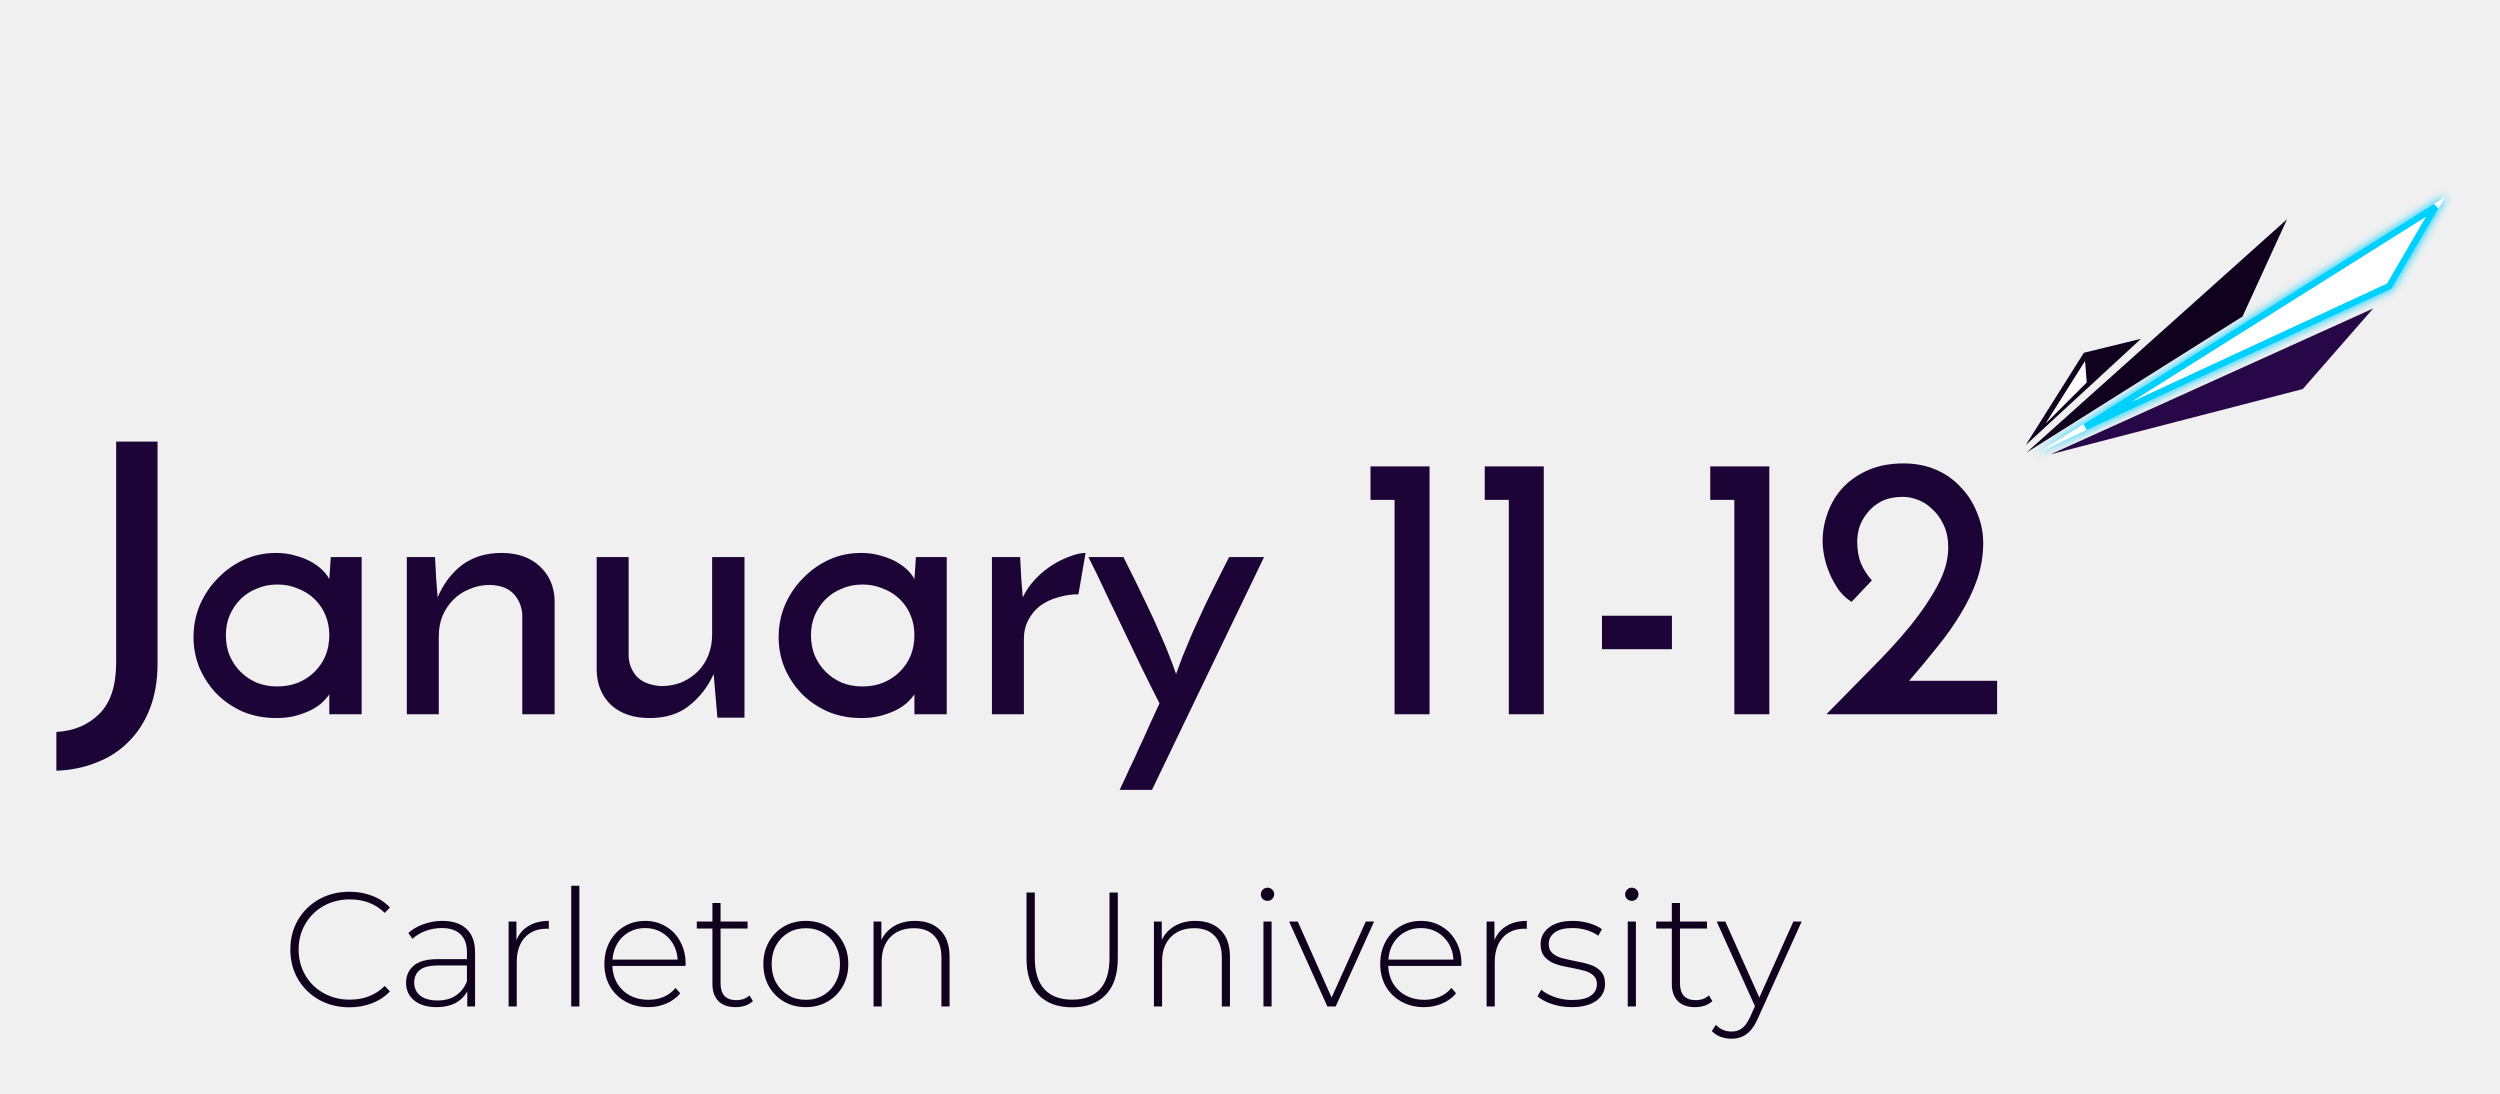
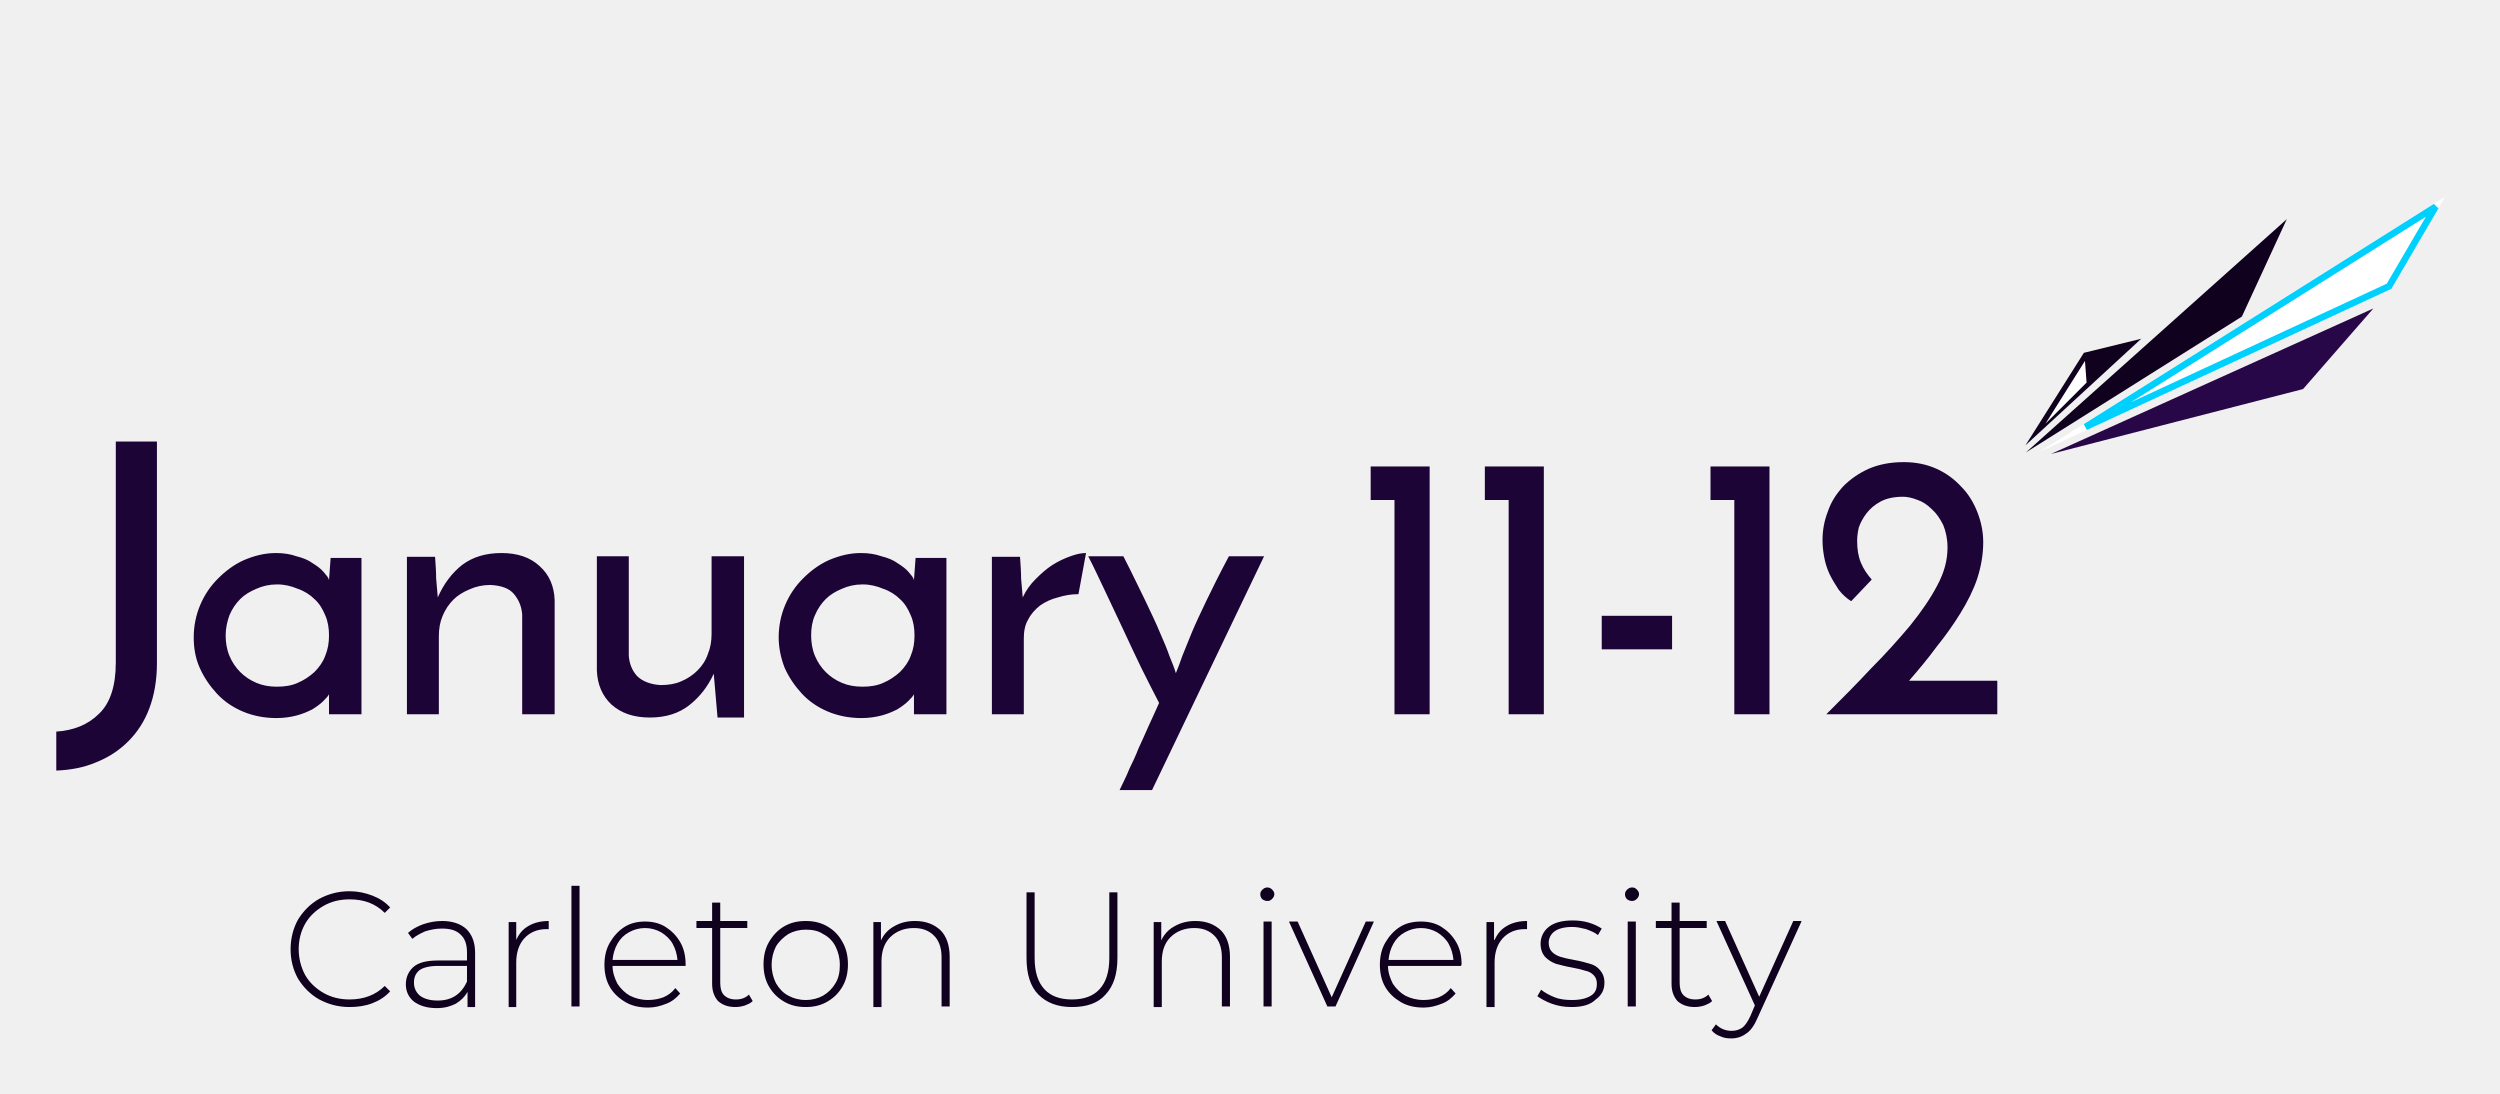
- <svg xmlns="http://www.w3.org/2000/svg" width="462" height="202" viewBox="0 0 462 202" fill="none">
-   <path d="M10.415 142.426V135.267C13.659 135.081 16.3 133.969 18.339 131.93C20.424 129.892 21.467 126.717 21.467 122.408V81.608H29.113V122.617C29.113 125.721 28.649 128.478 27.723 130.888C26.796 133.297 25.498 135.336 23.83 137.004C22.162 138.719 20.169 140.016 17.852 140.897C15.582 141.824 13.103 142.333 10.415 142.426ZM35.762 117.751C35.762 115.62 36.156 113.627 36.944 111.774C37.778 109.874 38.89 108.229 40.28 106.839C41.67 105.402 43.269 104.267 45.076 103.433C46.929 102.599 48.899 102.182 50.984 102.182C52.374 102.182 53.648 102.367 54.807 102.738C55.965 103.062 56.962 103.479 57.796 103.989C58.63 104.498 59.301 105.031 59.811 105.587C60.321 106.143 60.669 106.63 60.854 107.047L61.132 102.946H66.832V132H60.854V128.316C60.622 128.687 60.252 129.127 59.742 129.637C59.232 130.146 58.56 130.633 57.726 131.096C56.938 131.513 55.988 131.884 54.876 132.209C53.764 132.533 52.49 132.695 51.053 132.695C48.829 132.695 46.767 132.301 44.867 131.513C43.014 130.679 41.415 129.59 40.071 128.247C38.727 126.856 37.662 125.258 36.874 123.451C36.133 121.643 35.762 119.744 35.762 117.751ZM41.739 117.404C41.739 118.747 41.971 119.998 42.435 121.157C42.944 122.315 43.616 123.312 44.45 124.146C45.284 124.98 46.281 125.652 47.439 126.161C48.597 126.625 49.872 126.856 51.262 126.856C52.652 126.856 53.926 126.625 55.085 126.161C56.29 125.652 57.309 124.98 58.143 124.146C59.023 123.265 59.695 122.269 60.159 121.157C60.622 119.998 60.854 118.747 60.854 117.404C60.854 116.06 60.622 114.832 60.159 113.72C59.695 112.561 59.023 111.565 58.143 110.731C57.309 109.897 56.29 109.248 55.085 108.785C53.926 108.275 52.652 108.02 51.262 108.02C49.872 108.02 48.597 108.275 47.439 108.785C46.281 109.248 45.284 109.897 44.45 110.731C43.616 111.565 42.944 112.561 42.435 113.72C41.971 114.832 41.739 116.06 41.739 117.404ZM75.178 102.946H80.391C80.484 104.383 80.553 105.703 80.6 106.908C80.692 108.066 80.785 109.225 80.878 110.383C81.944 107.881 83.45 105.889 85.396 104.406C87.388 102.923 89.821 102.182 92.694 102.182C95.613 102.182 97.953 102.992 99.714 104.614C101.475 106.236 102.402 108.321 102.495 110.87V132H96.517V113.581C96.424 112.098 95.914 110.847 94.988 109.827C94.061 108.762 92.601 108.182 90.609 108.09C89.219 108.09 87.944 108.345 86.786 108.854C85.627 109.318 84.631 109.966 83.797 110.8C82.963 111.635 82.291 112.631 81.781 113.789C81.318 114.948 81.086 116.222 81.086 117.612V132H75.178V102.946ZM137.581 132.626H132.576L131.881 124.563C130.815 126.926 129.309 128.872 127.363 130.401C125.463 131.93 123.031 132.695 120.065 132.695C117.099 132.695 114.736 131.907 112.975 130.332C111.261 128.71 110.357 126.602 110.265 124.007V102.946H116.173V121.365C116.265 122.802 116.775 124.03 117.702 125.049C118.675 126.069 120.158 126.648 122.15 126.787C123.54 126.787 124.815 126.555 125.973 126.092C127.132 125.582 128.128 124.91 128.962 124.076C129.796 123.242 130.445 122.246 130.908 121.087C131.372 119.929 131.603 118.655 131.603 117.265V102.946H137.581V132.626ZM143.891 117.751C143.891 115.62 144.285 113.627 145.073 111.774C145.907 109.874 147.019 108.229 148.409 106.839C149.799 105.402 151.398 104.267 153.205 103.433C155.059 102.599 157.028 102.182 159.113 102.182C160.503 102.182 161.778 102.367 162.936 102.738C164.095 103.062 165.091 103.479 165.925 103.989C166.759 104.498 167.431 105.031 167.941 105.587C168.45 106.143 168.798 106.63 168.983 107.047L169.261 102.946H174.961V132H168.983V128.316C168.752 128.687 168.381 129.127 167.871 129.637C167.361 130.146 166.689 130.633 165.855 131.096C165.068 131.513 164.118 131.884 163.006 132.209C161.893 132.533 160.619 132.695 159.183 132.695C156.959 132.695 154.896 132.301 152.997 131.513C151.143 130.679 149.544 129.59 148.201 128.247C146.857 126.856 145.791 125.258 145.003 123.451C144.262 121.643 143.891 119.744 143.891 117.751ZM149.869 117.404C149.869 118.747 150.101 119.998 150.564 121.157C151.074 122.315 151.746 123.312 152.58 124.146C153.414 124.98 154.41 125.652 155.568 126.161C156.727 126.625 158.001 126.856 159.391 126.856C160.781 126.856 162.056 126.625 163.214 126.161C164.419 125.652 165.438 124.98 166.272 124.146C167.153 123.265 167.825 122.269 168.288 121.157C168.752 119.998 168.983 118.747 168.983 117.404C168.983 116.06 168.752 114.832 168.288 113.72C167.825 112.561 167.153 111.565 166.272 110.731C165.438 109.897 164.419 109.248 163.214 108.785C162.056 108.275 160.781 108.02 159.391 108.02C158.001 108.02 156.727 108.275 155.568 108.785C154.41 109.248 153.414 109.897 152.58 110.731C151.746 111.565 151.074 112.561 150.564 113.72C150.101 114.832 149.869 116.06 149.869 117.404ZM199.294 109.827C197.997 109.827 196.746 110.013 195.541 110.383C194.336 110.708 193.247 111.217 192.274 111.913C191.347 112.608 190.606 113.488 190.05 114.554C189.494 115.573 189.216 116.755 189.216 118.099V132H183.308V102.946H188.521C188.613 104.383 188.683 105.703 188.729 106.908C188.822 108.066 188.914 109.225 189.007 110.383C189.61 109.132 190.397 107.997 191.37 106.978C192.343 105.958 193.386 105.101 194.498 104.406C195.61 103.711 196.699 103.178 197.765 102.807C198.831 102.39 199.781 102.182 200.615 102.182L199.294 109.827ZM212.886 145.971H206.908C207.557 144.627 208.16 143.33 208.716 142.078C209.318 140.874 209.897 139.623 210.453 138.325C211.056 137.074 211.658 135.753 212.26 134.363C212.863 133.019 213.535 131.56 214.276 129.984C213.21 127.899 212.121 125.721 211.009 123.451C209.897 121.134 208.785 118.817 207.673 116.5C206.561 114.183 205.449 111.866 204.337 109.549C203.271 107.232 202.205 105.031 201.139 102.946H207.603C209.272 106.236 210.639 109.016 211.704 111.287C212.816 113.558 213.72 115.527 214.415 117.195C215.157 118.817 215.736 120.207 216.153 121.365C216.616 122.524 217.01 123.59 217.334 124.563C217.705 123.59 218.099 122.524 218.516 121.365C218.979 120.207 219.559 118.817 220.254 117.195C220.995 115.527 221.899 113.558 222.964 111.287C224.077 109.016 225.467 106.236 227.135 102.946H233.599L212.886 145.971ZM253.268 92.381V86.195H264.181V132H257.717V92.381H253.268ZM274.378 92.381V86.195H285.291V132H278.827V92.381H274.378ZM296.044 119.975V113.789H308.973V119.975H296.044ZM316.055 92.381V86.195H326.968V132H320.504V92.381H316.055ZM352.804 125.814H369.069V132H337.513C340.386 129.081 343.166 126.254 345.854 123.52C348.587 120.786 350.997 118.145 353.082 115.596C355.167 113.001 356.836 110.522 358.087 108.159C359.384 105.75 360.033 103.433 360.033 101.208C360.033 99.587 359.755 98.197 359.199 97.038C358.643 95.833 357.948 94.86 357.114 94.119C356.326 93.331 355.445 92.752 354.472 92.381C353.499 92.01 352.596 91.825 351.762 91.825C350.047 91.825 348.634 92.126 347.522 92.729C346.456 93.331 345.599 94.073 344.95 94.953C344.301 95.787 343.838 96.667 343.56 97.594C343.328 98.521 343.212 99.332 343.212 100.027C343.212 101.602 343.444 102.969 343.907 104.128C344.417 105.286 345.089 106.329 345.923 107.256L342.17 111.217C341.336 110.708 340.571 110.013 339.876 109.132C339.227 108.206 338.671 107.232 338.208 106.213C337.744 105.147 337.397 104.081 337.165 103.016C336.934 101.904 336.818 100.907 336.818 100.027C336.818 98.173 337.142 96.389 337.791 94.675C338.439 92.914 339.389 91.362 340.641 90.018C341.938 88.674 343.513 87.608 345.367 86.821C347.221 86.033 349.352 85.639 351.762 85.639C353.986 85.639 356.002 86.033 357.809 86.821C359.616 87.608 361.145 88.697 362.396 90.087C363.694 91.431 364.69 93.007 365.385 94.814C366.126 96.575 366.497 98.428 366.497 100.374C366.497 102.645 366.126 104.869 365.385 107.047C364.644 109.179 363.624 111.31 362.327 113.442C361.076 115.527 359.616 117.589 357.948 119.628C356.326 121.667 354.611 123.729 352.804 125.814Z" fill="#1D0437" />
-   <g filter="url(#filter0_d)">
-     <path d="M376.935 83.48L441.965 53.353L451.888 36.378L376.935 83.48Z" fill="white" />
-     <path d="M441.535 52.88L450.107 38.217L385.364 78.903L441.535 52.88Z" stroke="#00D0FE" stroke-width="1.219" />
+ <svg xmlns="http://www.w3.org/2000/svg" version="1.1" id="Layer_1" x="0px" y="0px" viewBox="0 0 462 202" style="enable-background:new 0 0 462 202;" xml:space="preserve">
+   <style type="text/css">
+ 	.st0{fill:#1D0437;}
+ 	.st1{fill:#FFFFFF;}
+ 	.st2{fill:none;stroke:#00D0FE;stroke-width:1.219;}
+ 	.st3{fill:#280749;}
+ 	.st4{fill:#10021F;}
+ </style>
+   <path class="st0" d="M10.4,142.4v-7.2c3.2-0.2,5.9-1.3,7.9-3.3c2.1-2,3.1-5.2,3.1-9.5V81.6h7.6v41c0,3.1-0.5,5.9-1.4,8.3  c-0.9,2.4-2.2,4.4-3.9,6.1c-1.7,1.7-3.7,3-6,3.9C15.6,141.8,13.1,142.3,10.4,142.4z M35.8,117.8c0-2.1,0.4-4.1,1.2-6  c0.8-1.9,1.9-3.5,3.3-4.9c1.4-1.4,3-2.6,4.8-3.4c1.9-0.8,3.8-1.3,5.9-1.3c1.4,0,2.7,0.2,3.8,0.6c1.2,0.3,2.2,0.7,3,1.3  c0.8,0.5,1.5,1,2,1.6c0.5,0.6,0.9,1,1,1.5l0.3-4.1h5.7V132h-6v-3.7c-0.2,0.4-0.6,0.8-1.1,1.3c-0.5,0.5-1.2,1-2,1.5  c-0.8,0.4-1.7,0.8-2.8,1.1c-1.1,0.3-2.4,0.5-3.8,0.5c-2.2,0-4.3-0.4-6.2-1.2c-1.9-0.8-3.5-1.9-4.8-3.3c-1.3-1.4-2.4-3-3.2-4.8  C36.1,121.6,35.8,119.7,35.8,117.8z M41.7,117.4c0,1.3,0.2,2.6,0.7,3.8c0.5,1.2,1.2,2.2,2,3c0.8,0.8,1.8,1.5,3,2  c1.2,0.5,2.4,0.7,3.8,0.7c1.4,0,2.7-0.2,3.8-0.7c1.2-0.5,2.2-1.2,3.1-2c0.9-0.9,1.6-1.9,2-3c0.5-1.2,0.7-2.4,0.7-3.8  c0-1.3-0.2-2.6-0.7-3.7c-0.5-1.2-1.1-2.2-2-3c-0.8-0.8-1.9-1.5-3.1-1.9c-1.2-0.5-2.4-0.8-3.8-0.8c-1.4,0-2.7,0.3-3.8,0.8  c-1.2,0.5-2.2,1.1-3,1.9c-0.8,0.8-1.5,1.8-2,3C42,114.8,41.7,116.1,41.7,117.4z M75.2,102.9h5.2c0.1,1.4,0.2,2.8,0.2,4  c0.1,1.2,0.2,2.3,0.3,3.5c1.1-2.5,2.6-4.5,4.5-6c2-1.5,4.4-2.2,7.3-2.2c2.9,0,5.3,0.8,7,2.4c1.8,1.6,2.7,3.7,2.8,6.3V132h-6v-18.4  c-0.1-1.5-0.6-2.7-1.5-3.8c-0.9-1.1-2.4-1.6-4.4-1.7c-1.4,0-2.7,0.3-3.8,0.8c-1.2,0.5-2.2,1.1-3,1.9c-0.8,0.8-1.5,1.8-2,3  c-0.5,1.2-0.7,2.4-0.7,3.8V132h-5.9V102.9z M137.6,132.6h-5l-0.7-8.1c-1.1,2.4-2.6,4.3-4.5,5.8c-1.9,1.5-4.3,2.3-7.3,2.3  c-3,0-5.3-0.8-7.1-2.4c-1.7-1.6-2.6-3.7-2.7-6.3v-21.1h5.9v18.4c0.1,1.4,0.6,2.7,1.5,3.7c1,1,2.5,1.6,4.4,1.7c1.4,0,2.7-0.2,3.8-0.7  c1.2-0.5,2.2-1.2,3-2c0.8-0.8,1.5-1.8,1.9-3c0.5-1.2,0.7-2.4,0.7-3.8v-14.3h6V132.6z M143.9,117.8c0-2.1,0.4-4.1,1.2-6  c0.8-1.9,1.9-3.5,3.3-4.9c1.4-1.4,3-2.6,4.8-3.4c1.9-0.8,3.8-1.3,5.9-1.3c1.4,0,2.7,0.2,3.8,0.6c1.2,0.3,2.2,0.7,3,1.3  c0.8,0.5,1.5,1,2,1.6c0.5,0.6,0.9,1,1,1.5l0.3-4.1h5.7V132h-6v-3.7c-0.2,0.4-0.6,0.8-1.1,1.3c-0.5,0.5-1.2,1-2,1.5  c-0.8,0.4-1.7,0.8-2.8,1.1c-1.1,0.3-2.4,0.5-3.8,0.5c-2.2,0-4.3-0.4-6.2-1.2c-1.9-0.8-3.5-1.9-4.8-3.3c-1.3-1.4-2.4-3-3.2-4.8  C144.3,121.6,143.9,119.7,143.9,117.8z M149.9,117.4c0,1.3,0.2,2.6,0.7,3.8c0.5,1.2,1.2,2.2,2,3c0.8,0.8,1.8,1.5,3,2  c1.2,0.5,2.4,0.7,3.8,0.7s2.7-0.2,3.8-0.7c1.2-0.5,2.2-1.2,3.1-2c0.9-0.9,1.6-1.9,2-3c0.5-1.2,0.7-2.4,0.7-3.8  c0-1.3-0.2-2.6-0.7-3.7c-0.5-1.2-1.1-2.2-2-3c-0.8-0.8-1.9-1.5-3.1-1.9c-1.2-0.5-2.4-0.8-3.8-0.8s-2.7,0.3-3.8,0.8  c-1.2,0.5-2.2,1.1-3,1.9s-1.5,1.8-2,3C150.1,114.8,149.9,116.1,149.9,117.4z M199.3,109.8c-1.3,0-2.5,0.2-3.8,0.6  c-1.2,0.3-2.3,0.8-3.3,1.5c-0.9,0.7-1.7,1.6-2.2,2.6c-0.6,1-0.8,2.2-0.8,3.5V132h-5.9v-29.1h5.2c0.1,1.4,0.2,2.8,0.2,4  c0.1,1.2,0.2,2.3,0.3,3.5c0.6-1.3,1.4-2.4,2.4-3.4c1-1,2-1.9,3.1-2.6s2.2-1.2,3.3-1.6c1.1-0.4,2-0.6,2.9-0.6L199.3,109.8z   M212.9,146h-6c0.6-1.3,1.3-2.6,1.8-3.9c0.6-1.2,1.2-2.5,1.7-3.8c0.6-1.3,1.2-2.6,1.8-4c0.6-1.3,1.3-2.8,2-4.4  c-1.1-2.1-2.2-4.3-3.3-6.5c-1.1-2.3-2.2-4.6-3.3-7s-2.2-4.6-3.3-7c-1.1-2.3-2.1-4.5-3.2-6.6h6.5c1.7,3.3,3,6.1,4.1,8.3  c1.1,2.3,2,4.2,2.7,5.9c0.7,1.6,1.3,3,1.7,4.2c0.5,1.2,0.9,2.2,1.2,3.2c0.4-1,0.8-2,1.2-3.2c0.5-1.2,1-2.5,1.7-4.2  c0.7-1.7,1.6-3.6,2.7-5.9c1.1-2.3,2.5-5.1,4.2-8.3h6.5L212.9,146z M253.3,92.4v-6.2h10.9V132h-6.5V92.4H253.3z M274.4,92.4v-6.2  h10.9V132h-6.5V92.4H274.4z M296,120v-6.2H309v6.2H296z M316.1,92.4v-6.2H327V132h-6.5V92.4H316.1z M352.8,125.8h16.3v6.2h-31.6  c2.9-2.9,5.7-5.7,8.3-8.5c2.7-2.7,5.1-5.4,7.2-7.9c2.1-2.6,3.8-5.1,5-7.4c1.3-2.4,1.9-4.7,1.9-7c0-1.6-0.3-3-0.8-4.2  c-0.6-1.2-1.3-2.2-2.1-2.9c-0.8-0.8-1.7-1.4-2.6-1.7c-1-0.4-1.9-0.6-2.7-0.6c-1.7,0-3.1,0.3-4.2,0.9c-1.1,0.6-1.9,1.3-2.6,2.2  c-0.6,0.8-1.1,1.7-1.4,2.6c-0.2,0.9-0.3,1.7-0.3,2.4c0,1.6,0.2,2.9,0.7,4.1c0.5,1.2,1.2,2.2,2,3.1l-3.8,4c-0.8-0.5-1.6-1.2-2.3-2.1  c-0.6-0.9-1.2-1.9-1.7-2.9c-0.5-1.1-0.8-2.1-1-3.2c-0.2-1.1-0.3-2.1-0.3-3c0-1.9,0.3-3.6,1-5.4c0.6-1.8,1.6-3.3,2.9-4.7  c1.3-1.3,2.9-2.4,4.7-3.2c1.9-0.8,4-1.2,6.4-1.2c2.2,0,4.2,0.4,6,1.2c1.8,0.8,3.3,1.9,4.6,3.3c1.3,1.3,2.3,2.9,3,4.7  c0.7,1.8,1.1,3.6,1.1,5.6c0,2.3-0.4,4.5-1.1,6.7c-0.7,2.1-1.8,4.3-3.1,6.4c-1.3,2.1-2.7,4.1-4.4,6.2  C356.3,121.7,354.6,123.7,352.8,125.8z" />
+   <g>
+     <path class="st1" d="M376.9,83.5l65-30.1l9.9-17L376.9,83.5z" />
+     <path class="st2" d="M441.5,52.9l8.6-14.7l-64.7,40.7L441.5,52.9z" />
  </g>
-   <path d="M378.971 83.948L425.545 71.899L438.559 57.008L378.971 83.948Z" fill="#280749" />
-   <path d="M422.65 40.508L374.497 83.632L414.421 58.489L422.65 40.508Z" fill="#10021F" />
-   <path d="M395.664 62.603L385.094 65.194L374.344 82.261L395.664 62.603Z" fill="#10021F" />
-   <path d="M378.002 78.299L385.629 70.68L385.316 66.718L378.002 78.299Z" fill="white" />
-   <path d="M64.573 186.15C62.507 186.15 60.643 185.689 58.978 184.767C57.334 183.844 56.031 182.571 55.068 180.947C54.126 179.323 53.654 177.498 53.654 175.473C53.654 173.447 54.126 171.622 55.068 169.998C56.031 168.374 57.334 167.101 58.978 166.178C60.643 165.256 62.507 164.795 64.573 164.795C66.097 164.795 67.501 165.045 68.784 165.547C70.067 166.028 71.16 166.75 72.062 167.712L71.1 168.705C69.415 167.04 67.26 166.208 64.633 166.208C62.868 166.208 61.264 166.609 59.82 167.411C58.377 168.214 57.244 169.326 56.422 170.75C55.599 172.154 55.188 173.728 55.188 175.473C55.188 177.217 55.599 178.801 56.422 180.225C57.244 181.629 58.377 182.731 59.82 183.534C61.264 184.336 62.868 184.737 64.633 184.737C67.24 184.737 69.395 183.895 71.1 182.21L72.062 183.203C71.16 184.165 70.057 184.897 68.754 185.398C67.47 185.9 66.077 186.15 64.573 186.15ZM81.749 170.179C83.694 170.179 85.188 170.68 86.23 171.683C87.273 172.665 87.794 174.119 87.794 176.044V186H86.351V183.203C85.849 184.125 85.117 184.847 84.155 185.368C83.192 185.87 82.039 186.12 80.696 186.12C78.951 186.12 77.568 185.709 76.545 184.887C75.542 184.065 75.041 182.982 75.041 181.639C75.041 180.335 75.502 179.282 76.425 178.48C77.367 177.658 78.861 177.247 80.906 177.247H86.29V175.984C86.29 174.52 85.889 173.407 85.087 172.645C84.305 171.883 83.152 171.502 81.628 171.502C80.586 171.502 79.583 171.683 78.62 172.044C77.678 172.405 76.876 172.886 76.214 173.487L75.462 172.405C76.244 171.703 77.187 171.161 78.29 170.78C79.392 170.379 80.546 170.179 81.749 170.179ZM80.906 184.887C82.21 184.887 83.313 184.586 84.215 183.985C85.138 183.383 85.829 182.511 86.29 181.368V178.42H80.936C79.392 178.42 78.269 178.701 77.568 179.262C76.886 179.824 76.545 180.596 76.545 181.578C76.545 182.601 76.926 183.413 77.688 184.015C78.45 184.596 79.523 184.887 80.906 184.887ZM95.435 173.728C95.916 172.585 96.668 171.713 97.691 171.111C98.713 170.49 99.956 170.179 101.42 170.179V171.653L101.059 171.622C99.315 171.622 97.951 172.174 96.969 173.277C95.986 174.36 95.495 175.874 95.495 177.819V186H93.991V170.299H95.435V173.728ZM105.564 163.682H107.068V186H105.564V163.682ZM126.671 178.51H113.166C113.206 179.734 113.517 180.826 114.099 181.789C114.68 182.731 115.462 183.463 116.445 183.985C117.447 184.506 118.57 184.767 119.813 184.767C120.836 184.767 121.779 184.586 122.641 184.225C123.523 183.844 124.255 183.293 124.837 182.571L125.709 183.564C125.027 184.386 124.165 185.017 123.122 185.459C122.099 185.9 120.987 186.12 119.783 186.12C118.219 186.12 116.826 185.779 115.602 185.098C114.379 184.416 113.417 183.473 112.715 182.27C112.033 181.067 111.692 179.694 111.692 178.15C111.692 176.626 112.013 175.262 112.655 174.059C113.317 172.836 114.219 171.883 115.362 171.201C116.505 170.52 117.788 170.179 119.212 170.179C120.636 170.179 121.909 170.52 123.032 171.201C124.175 171.863 125.067 172.796 125.709 173.999C126.371 175.202 126.701 176.565 126.701 178.089L126.671 178.51ZM119.212 171.502C118.109 171.502 117.116 171.753 116.234 172.254C115.352 172.735 114.64 173.427 114.099 174.33C113.577 175.212 113.276 176.214 113.196 177.337H125.228C125.167 176.214 124.867 175.212 124.325 174.33C123.784 173.447 123.072 172.755 122.19 172.254C121.307 171.753 120.315 171.502 119.212 171.502ZM139.144 185.007C138.763 185.368 138.282 185.649 137.701 185.85C137.139 186.03 136.548 186.12 135.926 186.12C134.562 186.12 133.51 185.749 132.768 185.007C132.026 184.245 131.655 183.193 131.655 181.849V171.592H128.767V170.299H131.655V166.87H133.159V170.299H138.152V171.592H133.159V181.699C133.159 182.721 133.399 183.503 133.881 184.045C134.382 184.566 135.114 184.827 136.076 184.827C137.059 184.827 137.871 184.536 138.513 183.955L139.144 185.007ZM148.916 186.12C147.432 186.12 146.089 185.779 144.886 185.098C143.703 184.416 142.77 183.473 142.088 182.27C141.407 181.047 141.066 179.673 141.066 178.15C141.066 176.626 141.407 175.262 142.088 174.059C142.77 172.836 143.703 171.883 144.886 171.201C146.089 170.52 147.432 170.179 148.916 170.179C150.4 170.179 151.734 170.52 152.917 171.201C154.12 171.883 155.062 172.836 155.744 174.059C156.426 175.262 156.767 176.626 156.767 178.15C156.767 179.673 156.426 181.047 155.744 182.27C155.062 183.473 154.12 184.416 152.917 185.098C151.734 185.779 150.4 186.12 148.916 186.12ZM148.916 184.767C150.119 184.767 151.192 184.486 152.135 183.925C153.097 183.363 153.849 182.581 154.391 181.578C154.952 180.576 155.233 179.433 155.233 178.15C155.233 176.866 154.952 175.723 154.391 174.721C153.849 173.718 153.097 172.936 152.135 172.374C151.192 171.813 150.119 171.532 148.916 171.532C147.713 171.532 146.63 171.813 145.668 172.374C144.725 172.936 143.973 173.718 143.412 174.721C142.871 175.723 142.6 176.866 142.6 178.15C142.6 179.433 142.871 180.576 143.412 181.578C143.973 182.581 144.725 183.363 145.668 183.925C146.63 184.486 147.713 184.767 148.916 184.767ZM169.103 170.179C171.068 170.179 172.622 170.75 173.765 171.893C174.908 173.036 175.479 174.68 175.479 176.826V186H173.975V176.946C173.975 175.182 173.524 173.838 172.622 172.916C171.739 171.993 170.496 171.532 168.892 171.532C167.047 171.532 165.593 172.084 164.531 173.187C163.468 174.289 162.936 175.773 162.936 177.638V186H161.433V170.299H162.876V173.698C163.418 172.595 164.22 171.733 165.283 171.111C166.365 170.49 167.639 170.179 169.103 170.179ZM198.119 186.15C195.452 186.15 193.377 185.378 191.893 183.834C190.429 182.29 189.697 180.034 189.697 177.067V164.945H191.231V177.007C191.231 179.593 191.823 181.528 193.006 182.812C194.189 184.095 195.903 184.737 198.149 184.737C200.375 184.737 202.079 184.095 203.262 182.812C204.445 181.528 205.037 179.593 205.037 177.007V164.945H206.571V177.067C206.571 180.034 205.829 182.29 204.345 183.834C202.861 185.378 200.786 186.15 198.119 186.15ZM220.918 170.179C222.883 170.179 224.437 170.75 225.58 171.893C226.723 173.036 227.294 174.68 227.294 176.826V186H225.79V176.946C225.79 175.182 225.339 173.838 224.437 172.916C223.554 171.993 222.311 171.532 220.707 171.532C218.862 171.532 217.408 172.084 216.346 173.187C215.283 174.289 214.751 175.773 214.751 177.638V186H213.247V170.299H214.691V173.698C215.233 172.595 216.035 171.733 217.098 171.111C218.18 170.49 219.454 170.179 220.918 170.179ZM233.486 170.299H234.99V186H233.486V170.299ZM234.238 166.479C233.897 166.479 233.606 166.369 233.366 166.148C233.125 165.908 233.005 165.617 233.005 165.276C233.005 164.935 233.125 164.644 233.366 164.404C233.606 164.163 233.897 164.043 234.238 164.043C234.579 164.043 234.869 164.163 235.11 164.404C235.351 164.624 235.471 164.905 235.471 165.246C235.471 165.587 235.351 165.877 235.11 166.118C234.869 166.359 234.579 166.479 234.238 166.479ZM253.932 170.299L246.833 186H245.299L238.231 170.299H239.825L246.081 184.346L252.398 170.299H253.932ZM270.044 178.51H256.539C256.579 179.734 256.889 180.826 257.471 181.789C258.052 182.731 258.834 183.463 259.817 183.985C260.82 184.506 261.943 184.767 263.186 184.767C264.209 184.767 265.151 184.586 266.013 184.225C266.896 183.844 267.627 183.293 268.209 182.571L269.081 183.564C268.399 184.386 267.537 185.017 266.494 185.459C265.472 185.9 264.359 186.12 263.156 186.12C261.592 186.12 260.198 185.779 258.975 185.098C257.752 184.416 256.789 183.473 256.087 182.27C255.406 181.067 255.065 179.694 255.065 178.15C255.065 176.626 255.385 175.262 256.027 174.059C256.689 172.836 257.591 171.883 258.734 171.201C259.877 170.52 261.161 170.179 262.584 170.179C264.008 170.179 265.281 170.52 266.404 171.201C267.547 171.863 268.44 172.796 269.081 173.999C269.743 175.202 270.074 176.565 270.074 178.089L270.044 178.51ZM262.584 171.502C261.481 171.502 260.489 171.753 259.607 172.254C258.724 172.735 258.012 173.427 257.471 174.33C256.95 175.212 256.649 176.214 256.569 177.337H268.6C268.54 176.214 268.239 175.212 267.698 174.33C267.156 173.447 266.444 172.755 265.562 172.254C264.68 171.753 263.687 171.502 262.584 171.502ZM276.17 173.728C276.651 172.585 277.403 171.713 278.426 171.111C279.449 170.49 280.692 170.179 282.156 170.179V171.653L281.795 171.622C280.05 171.622 278.687 172.174 277.704 173.277C276.722 174.36 276.23 175.874 276.23 177.819V186H274.726V170.299H276.17V173.728ZM290.417 186.12C289.153 186.12 287.95 185.93 286.807 185.549C285.664 185.168 284.772 184.687 284.13 184.105L284.822 182.902C285.464 183.443 286.286 183.895 287.289 184.255C288.311 184.616 289.374 184.797 290.477 184.797C292.061 184.797 293.224 184.536 293.966 184.015C294.728 183.493 295.109 182.772 295.109 181.849C295.109 181.187 294.898 180.666 294.477 180.285C294.076 179.904 293.575 179.623 292.973 179.443C292.372 179.262 291.54 179.072 290.477 178.871C289.234 178.651 288.231 178.41 287.469 178.15C286.707 177.889 286.055 177.468 285.514 176.886C284.973 176.305 284.702 175.503 284.702 174.48C284.702 173.237 285.213 172.214 286.236 171.412C287.279 170.59 288.752 170.179 290.657 170.179C291.66 170.179 292.653 170.319 293.635 170.6C294.618 170.881 295.42 171.251 296.041 171.713L295.35 172.916C294.708 172.455 293.976 172.104 293.154 171.863C292.332 171.622 291.49 171.502 290.627 171.502C289.164 171.502 288.061 171.773 287.319 172.314C286.577 172.856 286.206 173.568 286.206 174.45C286.206 175.152 286.416 175.703 286.837 176.104C287.259 176.485 287.77 176.776 288.371 176.976C288.993 177.157 289.855 177.357 290.958 177.578C292.181 177.799 293.164 178.039 293.906 178.3C294.668 178.541 295.31 178.942 295.831 179.503C296.352 180.065 296.613 180.837 296.613 181.819C296.613 183.122 296.072 184.165 294.989 184.947C293.906 185.729 292.382 186.12 290.417 186.12ZM300.81 170.299H302.314V186H300.81V170.299ZM301.562 166.479C301.221 166.479 300.93 166.369 300.69 166.148C300.449 165.908 300.329 165.617 300.329 165.276C300.329 164.935 300.449 164.644 300.69 164.404C300.93 164.163 301.221 164.043 301.562 164.043C301.903 164.043 302.194 164.163 302.434 164.404C302.675 164.624 302.795 164.905 302.795 165.246C302.795 165.587 302.675 165.877 302.434 166.118C302.194 166.359 301.903 166.479 301.562 166.479ZM316.443 185.007C316.062 185.368 315.581 185.649 314.999 185.85C314.438 186.03 313.846 186.12 313.225 186.12C311.861 186.12 310.808 185.749 310.067 185.007C309.325 184.245 308.954 183.193 308.954 181.849V171.592H306.066V170.299H308.954V166.87H310.458V170.299H315.451V171.592H310.458V181.699C310.458 182.721 310.698 183.503 311.179 184.045C311.681 184.566 312.413 184.827 313.375 184.827C314.358 184.827 315.17 184.536 315.812 183.955L316.443 185.007ZM332.946 170.299L324.885 188.136C324.284 189.519 323.582 190.502 322.78 191.083C321.998 191.665 321.065 191.956 319.983 191.956C319.261 191.956 318.579 191.835 317.937 191.595C317.316 191.354 316.784 191.003 316.343 190.542L317.095 189.399C317.897 190.221 318.87 190.632 320.013 190.632C320.775 190.632 321.426 190.422 321.968 190C322.509 189.579 323.011 188.857 323.472 187.835L324.314 185.94L317.245 170.299H318.84L325.126 184.346L331.412 170.299H332.946Z" fill="#10021F" />
-   <defs>
-     <filter id="filter0_d" x="375.411" y="34.854" width="78.001" height="50.15" filterUnits="userSpaceOnUse" color-interpolation-filters="sRGB">
-       <feFlood flood-opacity="0" result="BackgroundImageFix" />
-       <feColorMatrix in="SourceAlpha" type="matrix" values="0 0 0 0 0 0 0 0 0 0 0 0 0 0 0 0 0 0 127 0" />
-       <feOffset />
-       <feGaussianBlur stdDeviation="0.762" />
-       <feColorMatrix type="matrix" values="0 0 0 0 0 0 0 0 0 0.817 0 0 0 0 0.996 0 0 0 1 0" />
-       <feBlend mode="normal" in2="BackgroundImageFix" result="effect1_dropShadow" />
-       <feBlend mode="normal" in="SourceGraphic" in2="effect1_dropShadow" result="shape" />
-     </filter>
-   </defs>
+   <path class="st3" d="M379,83.9l46.6-12l13-14.9L379,83.9z" />
+   <path class="st4" d="M422.6,40.5l-48.2,43.1l39.9-25.1L422.6,40.5z" />
+   <path class="st4" d="M395.7,62.6l-10.6,2.6l-10.8,17.1L395.7,62.6z" />
+   <path class="st1" d="M378,78.3l7.6-7.6l-0.3-4L378,78.3z" />
+   <path class="st4" d="M64.6,186.1c-2.1,0-3.9-0.5-5.6-1.4c-1.6-0.9-2.9-2.2-3.9-3.8c-0.9-1.6-1.4-3.4-1.4-5.5c0-2,0.5-3.9,1.4-5.5  c1-1.6,2.3-2.9,3.9-3.8c1.7-0.9,3.5-1.4,5.6-1.4c1.5,0,2.9,0.3,4.2,0.8c1.3,0.5,2.4,1.2,3.3,2.2l-1,1c-1.7-1.7-3.8-2.5-6.5-2.5  c-1.8,0-3.4,0.4-4.8,1.2c-1.4,0.8-2.6,1.9-3.4,3.3c-0.8,1.4-1.2,3-1.2,4.7c0,1.7,0.4,3.3,1.2,4.8c0.8,1.4,2,2.5,3.4,3.3  c1.4,0.8,3,1.2,4.8,1.2c2.6,0,4.8-0.8,6.5-2.5l1,1c-0.9,1-2,1.7-3.3,2.2C67.5,185.9,66.1,186.1,64.6,186.1z M81.7,170.2  c1.9,0,3.4,0.5,4.5,1.5c1,1,1.6,2.4,1.6,4.4v10h-1.4v-2.8c-0.5,0.9-1.2,1.6-2.2,2.2c-1,0.5-2.1,0.8-3.5,0.8c-1.7,0-3.1-0.4-4.2-1.2  c-1-0.8-1.5-1.9-1.5-3.2c0-1.3,0.5-2.4,1.4-3.2c0.9-0.8,2.4-1.2,4.5-1.2h5.4V176c0-1.5-0.4-2.6-1.2-3.3c-0.8-0.8-1.9-1.1-3.5-1.1  c-1,0-2,0.2-3,0.5c-0.9,0.4-1.7,0.8-2.4,1.4l-0.8-1.1c0.8-0.7,1.7-1.2,2.8-1.6C79.4,170.4,80.5,170.2,81.7,170.2z M80.9,184.9  c1.3,0,2.4-0.3,3.3-0.9c0.9-0.6,1.6-1.5,2.1-2.6v-2.9h-5.4c-1.5,0-2.7,0.3-3.4,0.8c-0.7,0.6-1,1.3-1,2.3c0,1,0.4,1.8,1.1,2.4  C78.4,184.6,79.5,184.9,80.9,184.9z M95.4,173.7c0.5-1.1,1.2-2,2.3-2.6c1-0.6,2.3-0.9,3.7-0.9v1.5l-0.4,0c-1.7,0-3.1,0.6-4.1,1.7  c-1,1.1-1.5,2.6-1.5,4.5v8.2H94v-15.7h1.4V173.7z M105.6,163.7h1.5V186h-1.5V163.7z M126.7,178.5h-13.5c0,1.2,0.4,2.3,0.9,3.3  c0.6,0.9,1.4,1.7,2.3,2.2c1,0.5,2.1,0.8,3.4,0.8c1,0,2-0.2,2.8-0.5c0.9-0.4,1.6-0.9,2.2-1.7l0.9,1c-0.7,0.8-1.5,1.5-2.6,1.9  c-1,0.4-2.1,0.7-3.3,0.7c-1.6,0-3-0.3-4.2-1c-1.2-0.7-2.2-1.6-2.9-2.8c-0.7-1.2-1-2.6-1-4.1c0-1.5,0.3-2.9,1-4.1  c0.7-1.2,1.6-2.2,2.7-2.9c1.1-0.7,2.4-1,3.8-1c1.4,0,2.7,0.3,3.8,1c1.1,0.7,2,1.6,2.7,2.8c0.7,1.2,1,2.6,1,4.1L126.7,178.5z   M119.2,171.5c-1.1,0-2.1,0.3-3,0.8c-0.9,0.5-1.6,1.2-2.1,2.1c-0.5,0.9-0.8,1.9-0.9,3h12c-0.1-1.1-0.4-2.1-0.9-3  c-0.5-0.9-1.3-1.6-2.1-2.1C121.3,171.8,120.3,171.5,119.2,171.5z M139.1,185c-0.4,0.4-0.9,0.6-1.4,0.8c-0.6,0.2-1.2,0.3-1.8,0.3  c-1.4,0-2.4-0.4-3.2-1.1c-0.7-0.8-1.1-1.8-1.1-3.2v-10.3h-2.9v-1.3h2.9v-3.4h1.5v3.4h5v1.3h-5v10.1c0,1,0.2,1.8,0.7,2.3  c0.5,0.5,1.2,0.8,2.2,0.8c1,0,1.8-0.3,2.4-0.9L139.1,185z M148.9,186.1c-1.5,0-2.8-0.3-4-1c-1.2-0.7-2.1-1.6-2.8-2.8  c-0.7-1.2-1-2.6-1-4.1c0-1.5,0.3-2.9,1-4.1c0.7-1.2,1.6-2.2,2.8-2.9c1.2-0.7,2.5-1,4-1s2.8,0.3,4,1c1.2,0.7,2.1,1.6,2.8,2.9  c0.7,1.2,1,2.6,1,4.1c0,1.5-0.3,2.9-1,4.1c-0.7,1.2-1.6,2.1-2.8,2.8C151.7,185.8,150.4,186.1,148.9,186.1z M148.9,184.8  c1.2,0,2.3-0.3,3.2-0.8c1-0.6,1.7-1.3,2.3-2.3c0.6-1,0.8-2.1,0.8-3.4c0-1.3-0.3-2.4-0.8-3.4c-0.5-1-1.3-1.8-2.3-2.3  c-0.9-0.6-2-0.8-3.2-0.8s-2.3,0.3-3.2,0.8c-0.9,0.6-1.7,1.3-2.3,2.3c-0.5,1-0.8,2.1-0.8,3.4c0,1.3,0.3,2.4,0.8,3.4  c0.6,1,1.3,1.8,2.3,2.3C146.6,184.5,147.7,184.8,148.9,184.8z M169.1,170.2c2,0,3.5,0.6,4.7,1.7c1.1,1.1,1.7,2.8,1.7,4.9v9.2H174  v-9.1c0-1.8-0.5-3.1-1.4-4c-0.9-0.9-2.1-1.4-3.7-1.4c-1.8,0-3.3,0.6-4.4,1.7c-1.1,1.1-1.6,2.6-1.6,4.5v8.4h-1.5v-15.7h1.4v3.4  c0.5-1.1,1.3-2,2.4-2.6C166.4,170.5,167.6,170.2,169.1,170.2z M198.1,186.1c-2.7,0-4.7-0.8-6.2-2.3c-1.5-1.5-2.2-3.8-2.2-6.8v-12.1  h1.5V177c0,2.6,0.6,4.5,1.8,5.8c1.2,1.3,2.9,1.9,5.1,1.9c2.2,0,3.9-0.6,5.1-1.9c1.2-1.3,1.8-3.2,1.8-5.8v-12.1h1.5v12.1  c0,3-0.7,5.2-2.2,6.8C202.9,185.4,200.8,186.1,198.1,186.1z M220.9,170.2c2,0,3.5,0.6,4.7,1.7c1.1,1.1,1.7,2.8,1.7,4.9v9.2h-1.5  v-9.1c0-1.8-0.5-3.1-1.4-4c-0.9-0.9-2.1-1.4-3.7-1.4c-1.8,0-3.3,0.6-4.4,1.7c-1.1,1.1-1.6,2.6-1.6,4.5v8.4h-1.5v-15.7h1.4v3.4  c0.5-1.1,1.3-2,2.4-2.6C218.2,170.5,219.5,170.2,220.9,170.2z M233.5,170.3h1.5V186h-1.5V170.3z M234.2,166.5  c-0.3,0-0.6-0.1-0.9-0.3c-0.2-0.2-0.4-0.5-0.4-0.9s0.1-0.6,0.4-0.9c0.2-0.2,0.5-0.4,0.9-0.4c0.3,0,0.6,0.1,0.9,0.4  c0.2,0.2,0.4,0.5,0.4,0.8s-0.1,0.6-0.4,0.9S234.6,166.5,234.2,166.5z M253.9,170.3l-7.1,15.7h-1.5l-7.1-15.7h1.6l6.3,14l6.3-14  H253.9z M270,178.5h-13.5c0,1.2,0.4,2.3,0.9,3.3c0.6,0.9,1.4,1.7,2.3,2.2c1,0.5,2.1,0.8,3.4,0.8c1,0,2-0.2,2.8-0.5  c0.9-0.4,1.6-0.9,2.2-1.7l0.9,1c-0.7,0.8-1.5,1.5-2.6,1.9c-1,0.4-2.1,0.7-3.3,0.7c-1.6,0-3-0.3-4.2-1c-1.2-0.7-2.2-1.6-2.9-2.8  c-0.7-1.2-1-2.6-1-4.1c0-1.5,0.3-2.9,1-4.1c0.7-1.2,1.6-2.2,2.7-2.9c1.1-0.7,2.4-1,3.9-1c1.4,0,2.7,0.3,3.8,1c1.1,0.7,2,1.6,2.7,2.8  c0.7,1.2,1,2.6,1,4.1L270,178.5z M262.6,171.5c-1.1,0-2.1,0.3-3,0.8c-0.9,0.5-1.6,1.2-2.1,2.1c-0.5,0.9-0.8,1.9-0.9,3h12  c-0.1-1.1-0.4-2.1-0.9-3c-0.5-0.9-1.3-1.6-2.1-2.1C264.7,171.8,263.7,171.5,262.6,171.5z M276.2,173.7c0.5-1.1,1.2-2,2.3-2.6  c1-0.6,2.3-0.9,3.7-0.9v1.5l-0.4,0c-1.7,0-3.1,0.6-4.1,1.7c-1,1.1-1.5,2.6-1.5,4.5v8.2h-1.5v-15.7h1.4V173.7z M290.4,186.1  c-1.3,0-2.5-0.2-3.6-0.6s-2-0.9-2.7-1.4l0.7-1.2c0.6,0.5,1.5,1,2.5,1.4c1,0.4,2.1,0.5,3.2,0.5c1.6,0,2.7-0.3,3.5-0.8  c0.8-0.5,1.1-1.2,1.1-2.2c0-0.7-0.2-1.2-0.6-1.6c-0.4-0.4-0.9-0.7-1.5-0.8c-0.6-0.2-1.4-0.4-2.5-0.6c-1.2-0.2-2.2-0.5-3-0.7  c-0.8-0.3-1.4-0.7-2-1.3c-0.5-0.6-0.8-1.4-0.8-2.4c0-1.2,0.5-2.3,1.5-3.1c1-0.8,2.5-1.2,4.4-1.2c1,0,2,0.1,3,0.4  c1,0.3,1.8,0.7,2.4,1.1l-0.7,1.2c-0.6-0.5-1.4-0.8-2.2-1.1c-0.8-0.2-1.7-0.4-2.5-0.4c-1.5,0-2.6,0.3-3.3,0.8  c-0.7,0.5-1.1,1.3-1.1,2.1c0,0.7,0.2,1.3,0.6,1.7c0.4,0.4,0.9,0.7,1.5,0.9c0.6,0.2,1.5,0.4,2.6,0.6c1.2,0.2,2.2,0.5,2.9,0.7  c0.8,0.2,1.4,0.6,1.9,1.2c0.5,0.6,0.8,1.3,0.8,2.3c0,1.3-0.5,2.3-1.6,3.1C293.9,185.7,292.4,186.1,290.4,186.1z M300.8,170.3h1.5  V186h-1.5V170.3z M301.6,166.5c-0.3,0-0.6-0.1-0.9-0.3c-0.2-0.2-0.4-0.5-0.4-0.9s0.1-0.6,0.4-0.9c0.2-0.2,0.5-0.4,0.9-0.4  s0.6,0.1,0.9,0.4c0.2,0.2,0.4,0.5,0.4,0.8s-0.1,0.6-0.4,0.9C302.2,166.4,301.9,166.5,301.6,166.5z M316.4,185  c-0.4,0.4-0.9,0.6-1.4,0.8c-0.6,0.2-1.2,0.3-1.8,0.3c-1.4,0-2.4-0.4-3.2-1.1c-0.7-0.8-1.1-1.8-1.1-3.2v-10.3h-2.9v-1.3h2.9v-3.4h1.5  v3.4h5v1.3h-5v10.1c0,1,0.2,1.8,0.7,2.3c0.5,0.5,1.2,0.8,2.2,0.8c1,0,1.8-0.3,2.4-0.9L316.4,185z M332.9,170.3l-8.1,17.8  c-0.6,1.4-1.3,2.4-2.1,2.9c-0.8,0.6-1.7,0.9-2.8,0.9c-0.7,0-1.4-0.1-2-0.4c-0.6-0.2-1.2-0.6-1.6-1.1l0.8-1.1  c0.8,0.8,1.8,1.2,2.9,1.2c0.8,0,1.4-0.2,2-0.6c0.5-0.4,1-1.1,1.5-2.2l0.8-1.9l-7.1-15.6h1.6l6.3,14l6.3-14H332.9z" />
</svg>
